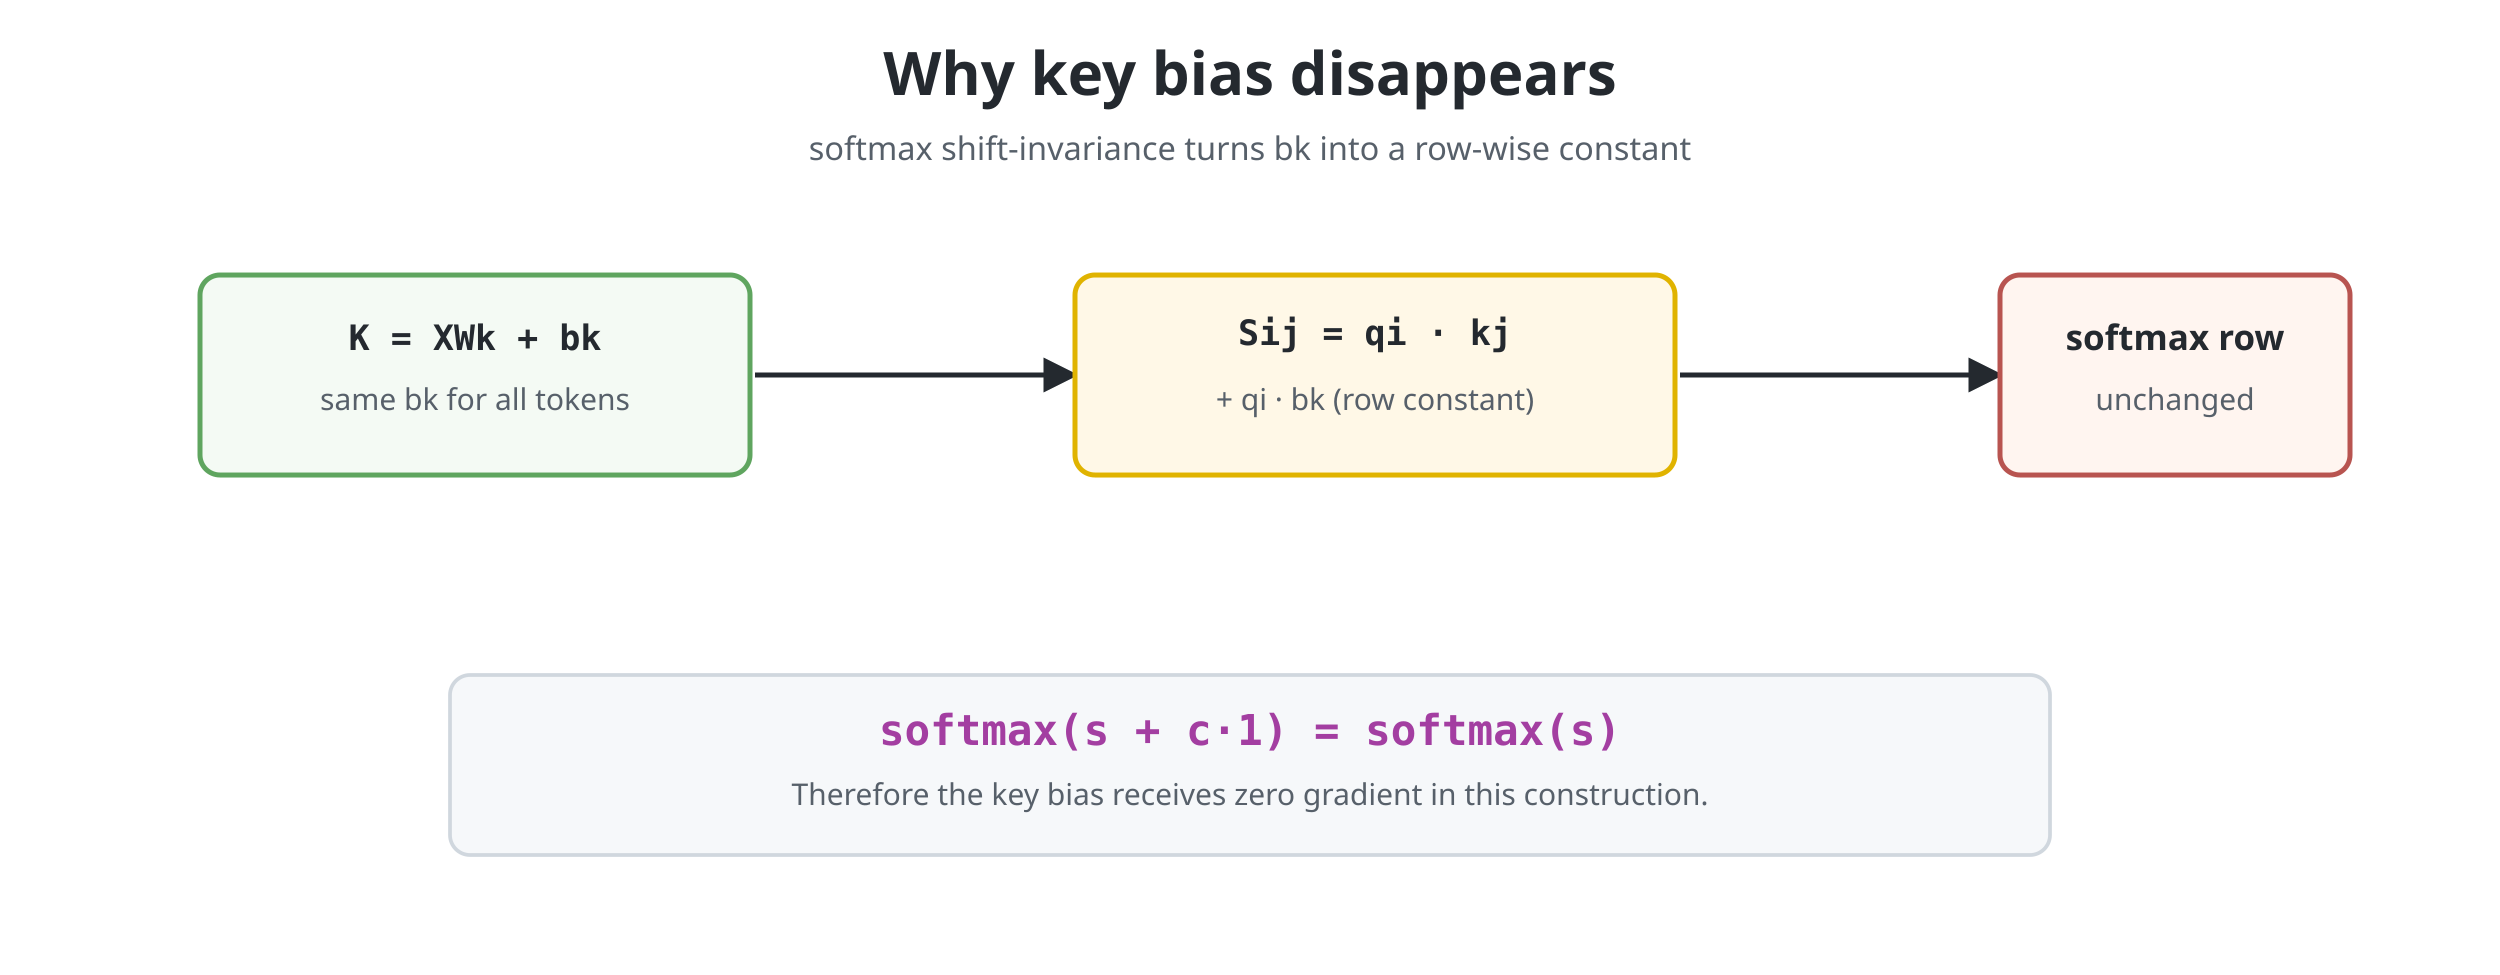
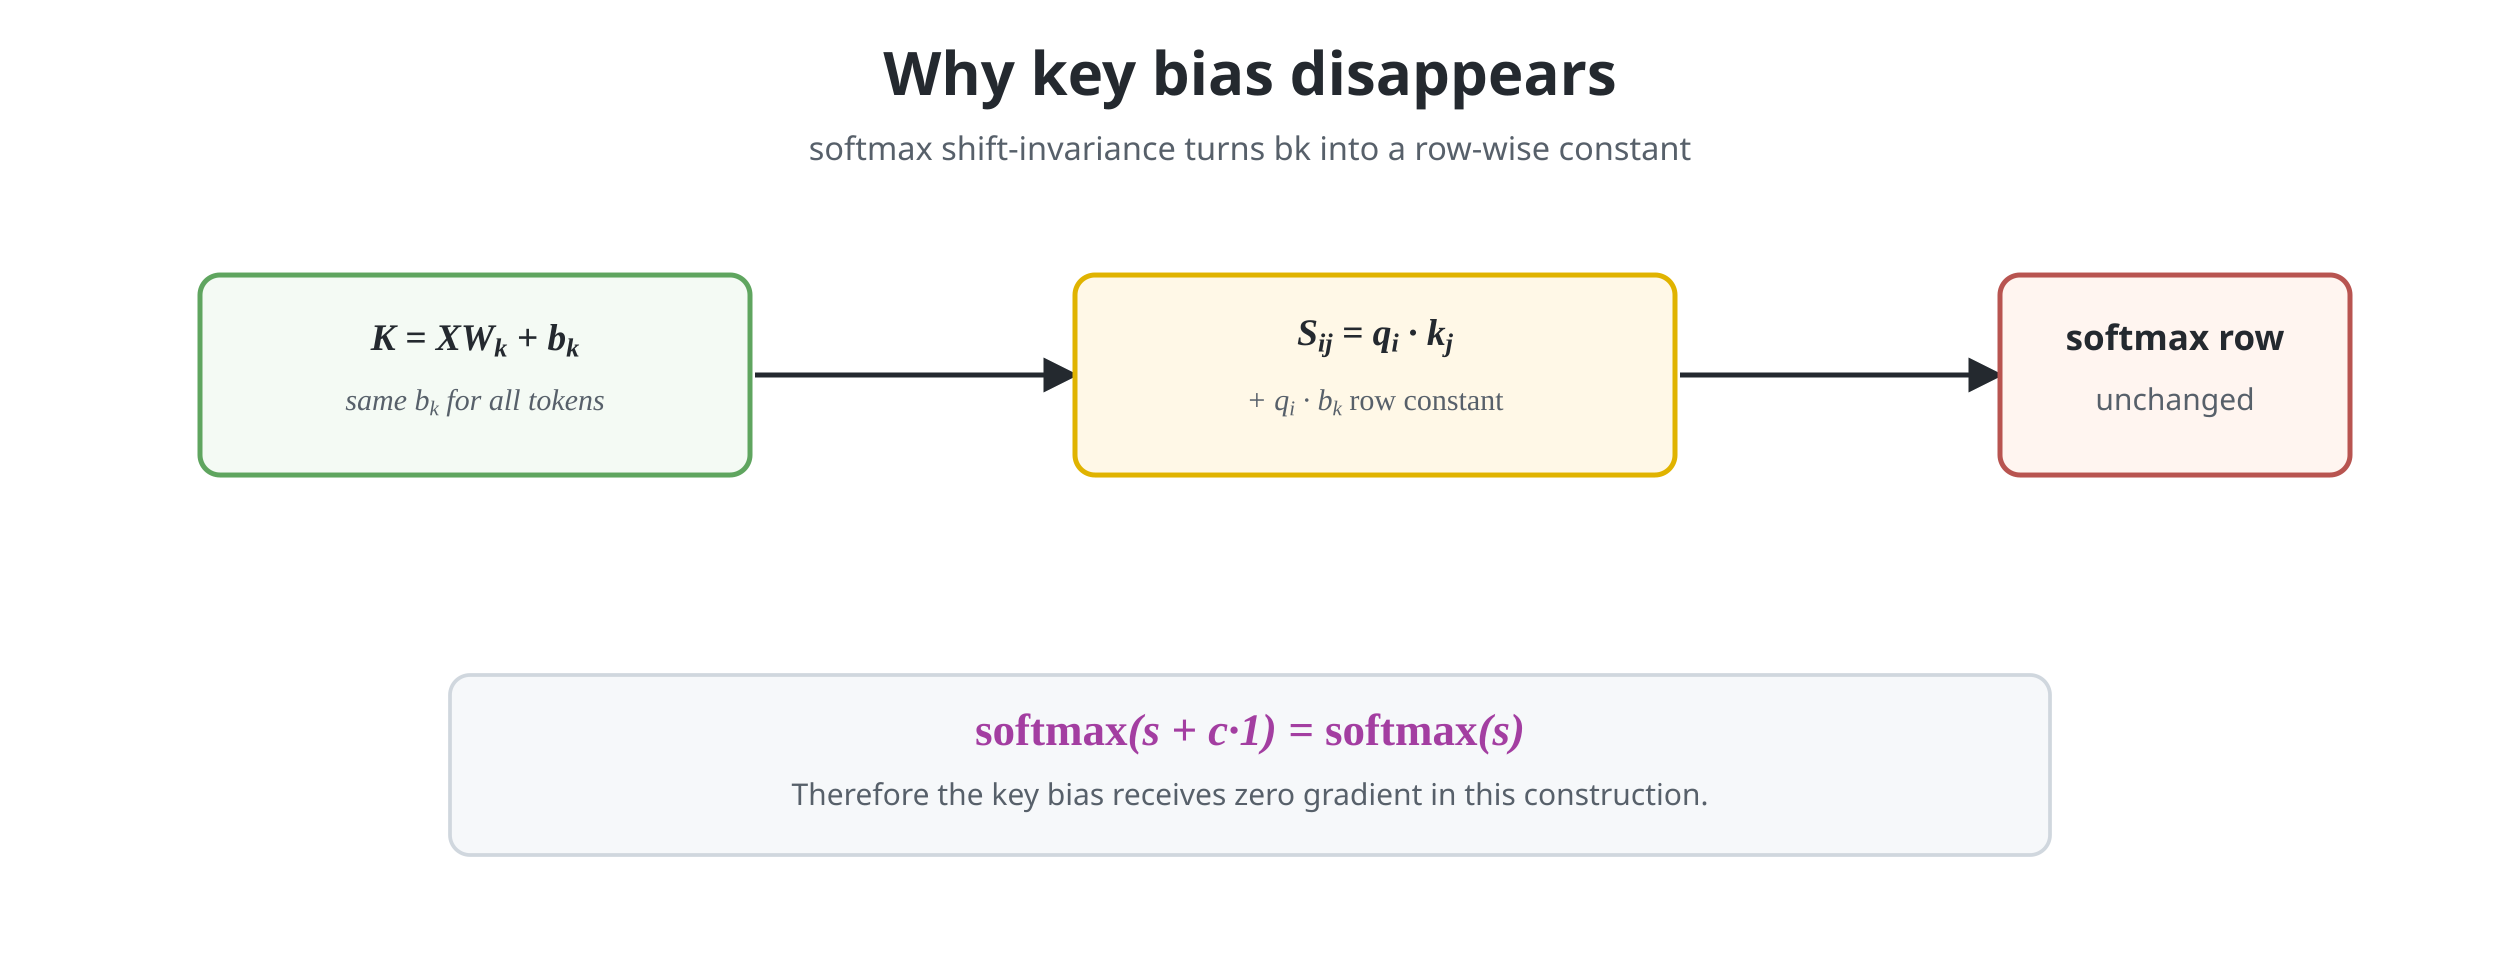
<svg xmlns="http://www.w3.org/2000/svg" viewBox="0 0 1000 390">
  <defs>
    <marker id="arrow" viewBox="0 0 10 10" refX="9" refY="5" markerWidth="7" markerHeight="7" orient="auto-start-reverse">
      <path d="M 0 0 L 10 5 L 0 10 z" fill="#24292f" />
    </marker>
  </defs>
  <rect x="0" y="0" width="1000" height="390" fill="#ffffff" />
  <text x="500" y="38" text-anchor="middle" font-family="sans-serif" font-size="24" font-weight="700" fill="#24292f">Why key bias disappears</text>
  <text x="500" y="64" text-anchor="middle" font-family="sans-serif" font-size="13" font-weight="400" fill="#57606a">softmax shift-invariance turns bk into a row-wise constant</text>
  <rect x="80" y="110" width="220" height="80" rx="8" fill="#f4faf4" stroke="#5fa55f" stroke-width="2" />
-   <text x="190" y="140" text-anchor="middle" font-family="monospace" font-size="14" font-weight="700" fill="#24292f">K = XWk + bk</text>
-   <text x="190" y="164" text-anchor="middle" font-family="sans-serif" font-size="12" font-weight="400" fill="#57606a">same bk for all tokens</text>
+   <text x="190" y="140" text-anchor="middle" font-family="Georgia, Times New Roman, serif" font-size="15" font-style="italic" font-weight="700" fill="#24292f">K = XW<tspan baseline-shift="-25%" font-size="10.5">k</tspan> + b<tspan baseline-shift="-25%" font-size="10.5">k</tspan>
+   </text>
+   <text x="190" y="164" text-anchor="middle" font-family="Georgia, Times New Roman, serif" font-size="12" font-style="italic" font-weight="400" fill="#57606a">same b<tspan baseline-shift="-25%" font-size="8.4">k</tspan> for all tokens</text>
  <line x1="302" y1="150" x2="430" y2="150" stroke="#24292f" stroke-width="2" marker-end="url(#arrow)" />
  <rect x="430" y="110" width="240" height="80" rx="8" fill="#fff8e7" stroke="#e0b300" stroke-width="2" />
-   <text x="550" y="138" text-anchor="middle" font-family="monospace" font-size="14" font-weight="700" fill="#24292f">Sij = qi · kj</text>
-   <text x="550" y="164" text-anchor="middle" font-family="sans-serif" font-size="12" font-weight="400" fill="#57606a">+ qi · bk  (row constant)</text>
+   <text x="550" y="138" text-anchor="middle" font-family="Georgia, Times New Roman, serif" font-size="15" font-style="italic" font-weight="700" fill="#24292f">S<tspan baseline-shift="-25%" font-size="10.5">ij</tspan> = q<tspan baseline-shift="-25%" font-size="10.5">i</tspan> · k<tspan baseline-shift="-25%" font-size="10.5">j</tspan>
+   </text>
+   <text x="550" y="164" text-anchor="middle" font-family="Georgia, Times New Roman, serif" font-size="12" font-style="italic" font-weight="400" fill="#57606a">+ q<tspan baseline-shift="-25%" font-size="8.4">i</tspan> · b<tspan baseline-shift="-25%" font-size="8.4">k</tspan>
+     <tspan font-style="normal">row constant</tspan>
+   </text>
  <line x1="672" y1="150" x2="800" y2="150" stroke="#24292f" stroke-width="2" marker-end="url(#arrow)" />
  <rect x="800" y="110" width="140" height="80" rx="8" fill="#fff5f0" stroke="#b85450" stroke-width="2" />
  <text x="870" y="140" text-anchor="middle" font-family="sans-serif" font-size="14" font-weight="700" fill="#24292f">softmax row</text>
  <text x="870" y="164" text-anchor="middle" font-family="sans-serif" font-size="12" font-weight="400" fill="#57606a">unchanged</text>
  <rect x="180" y="270" width="640" height="72" rx="8" fill="#f6f8fa" stroke="#d0d7de" stroke-width="1.5" />
-   <text x="500" y="298" text-anchor="middle" font-family="monospace" font-size="17" font-weight="700" fill="#a33ea1">softmax(s + c·1) = softmax(s)</text>
+   <text x="500" y="298" text-anchor="middle" font-family="Georgia, Times New Roman, serif" font-size="18" font-style="italic" font-weight="700" fill="#a33ea1">
+     <tspan font-style="normal">softmax</tspan>(s + c·1) = <tspan font-style="normal">softmax</tspan>(s)</text>
  <text x="500" y="322" text-anchor="middle" font-family="sans-serif" font-size="12" font-weight="400" fill="#57606a">Therefore the key bias receives zero gradient in this construction.</text>
</svg>
